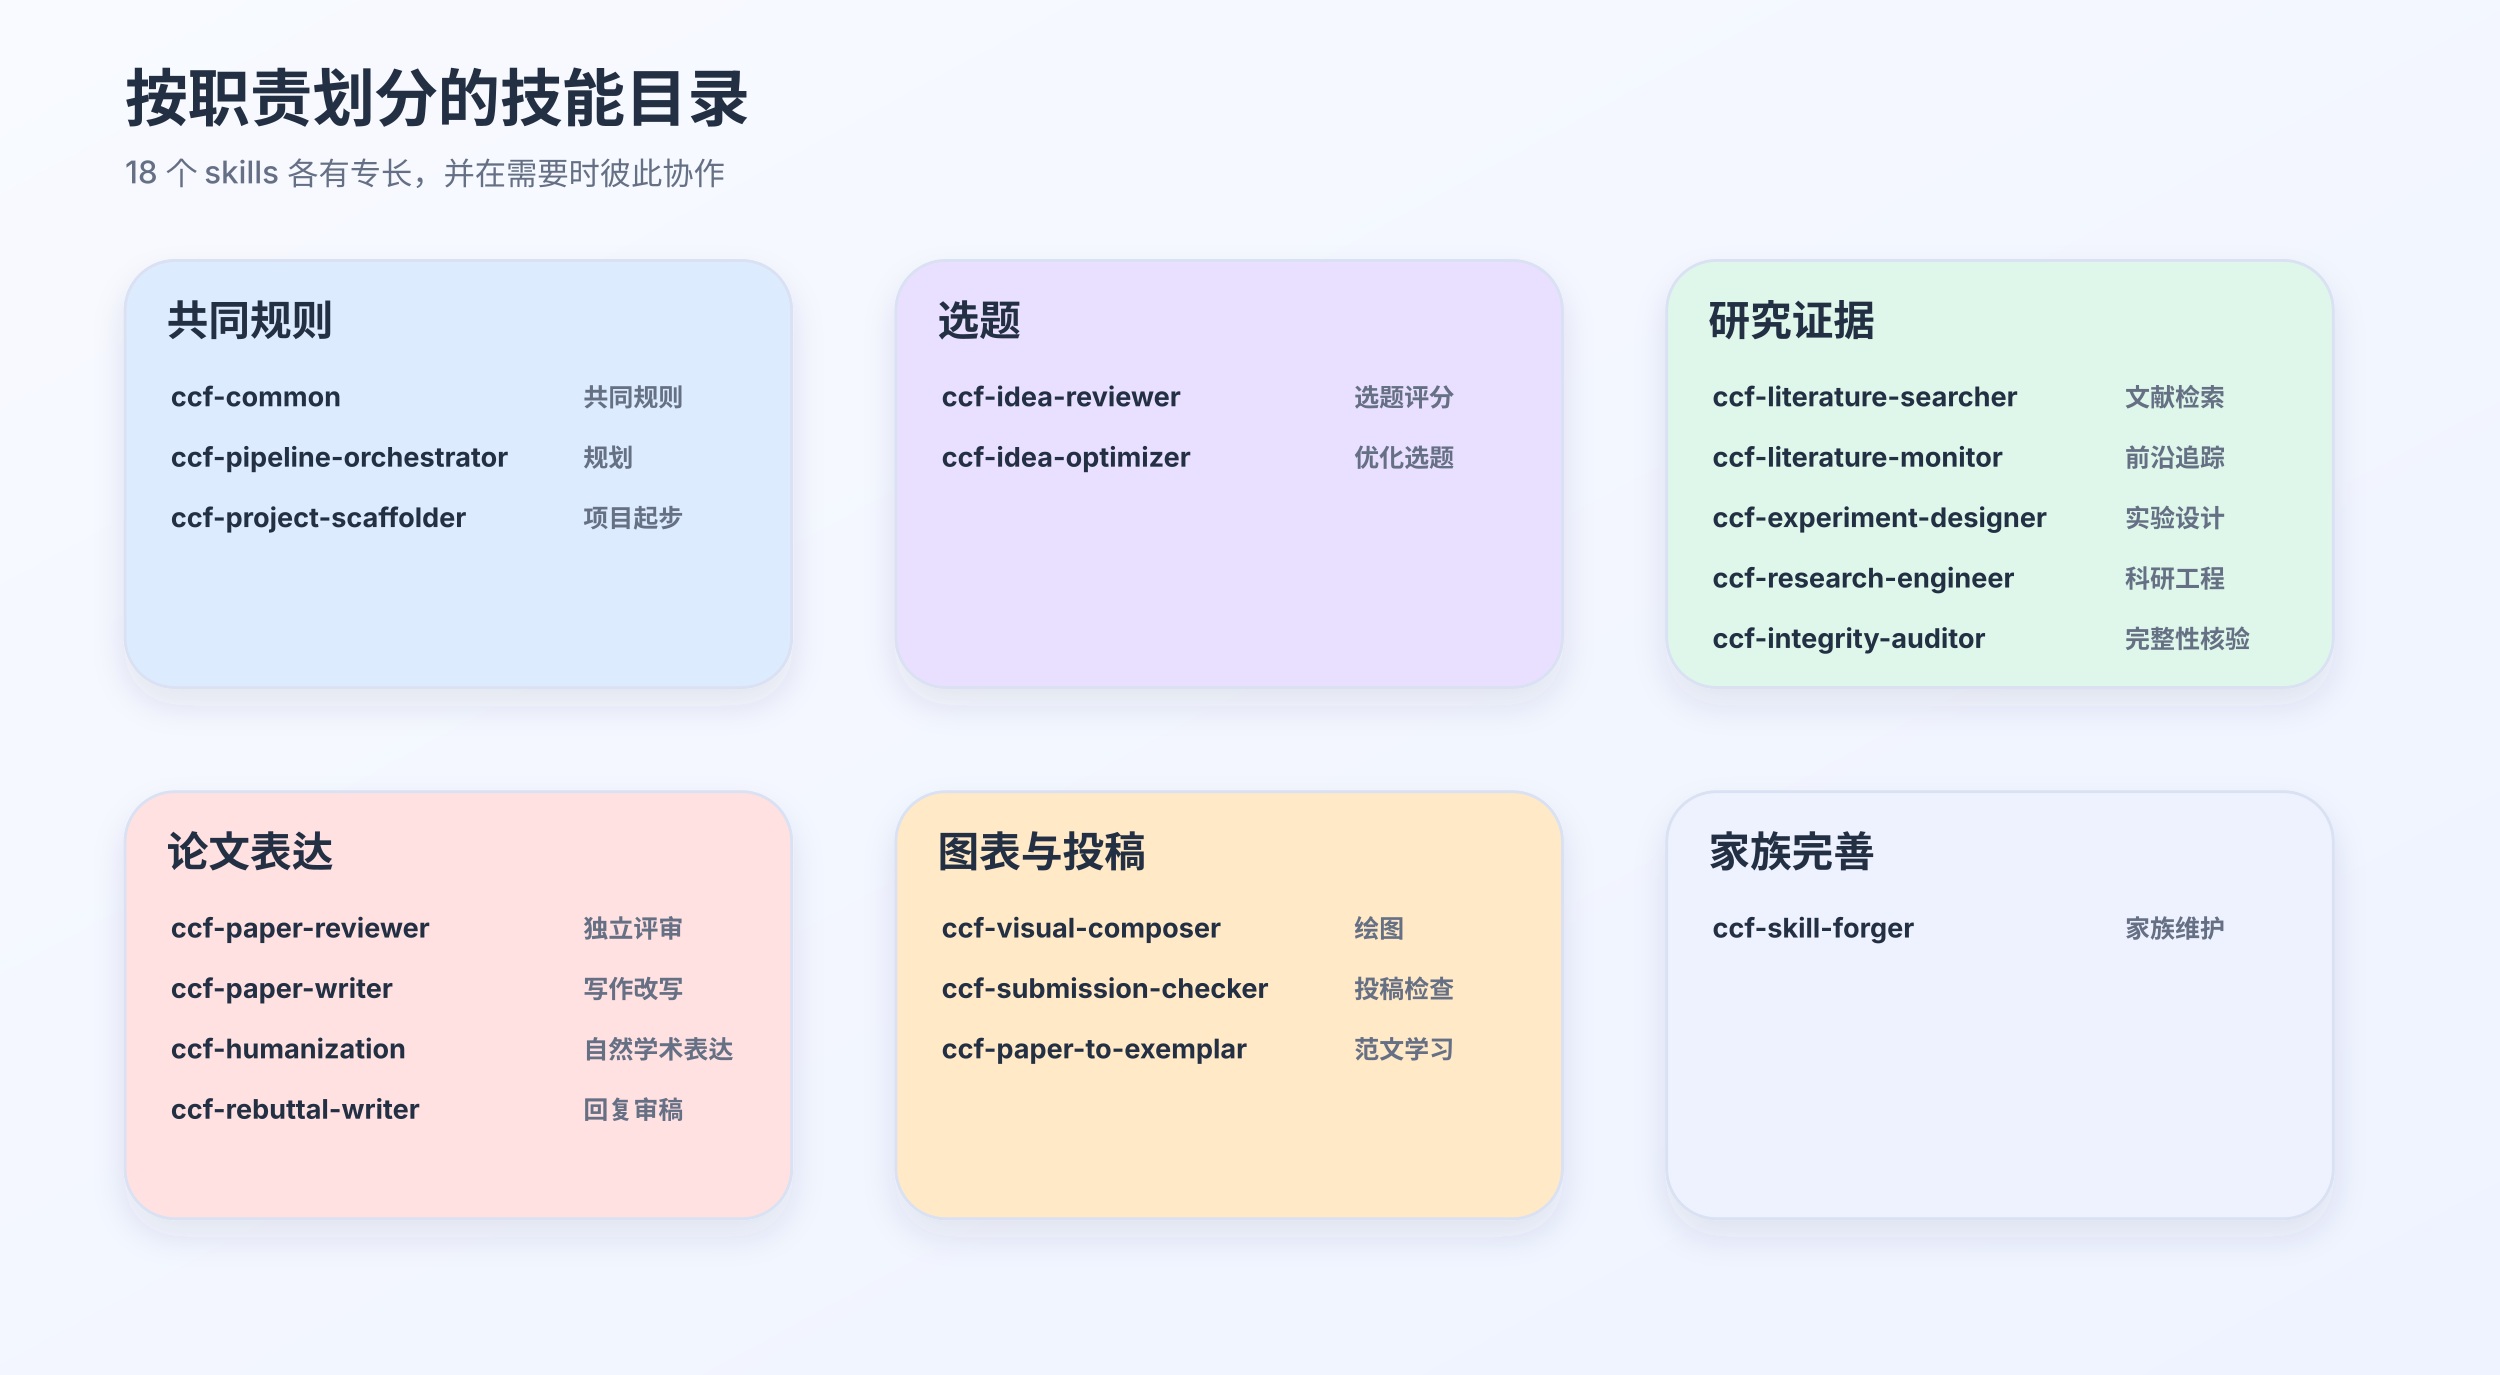
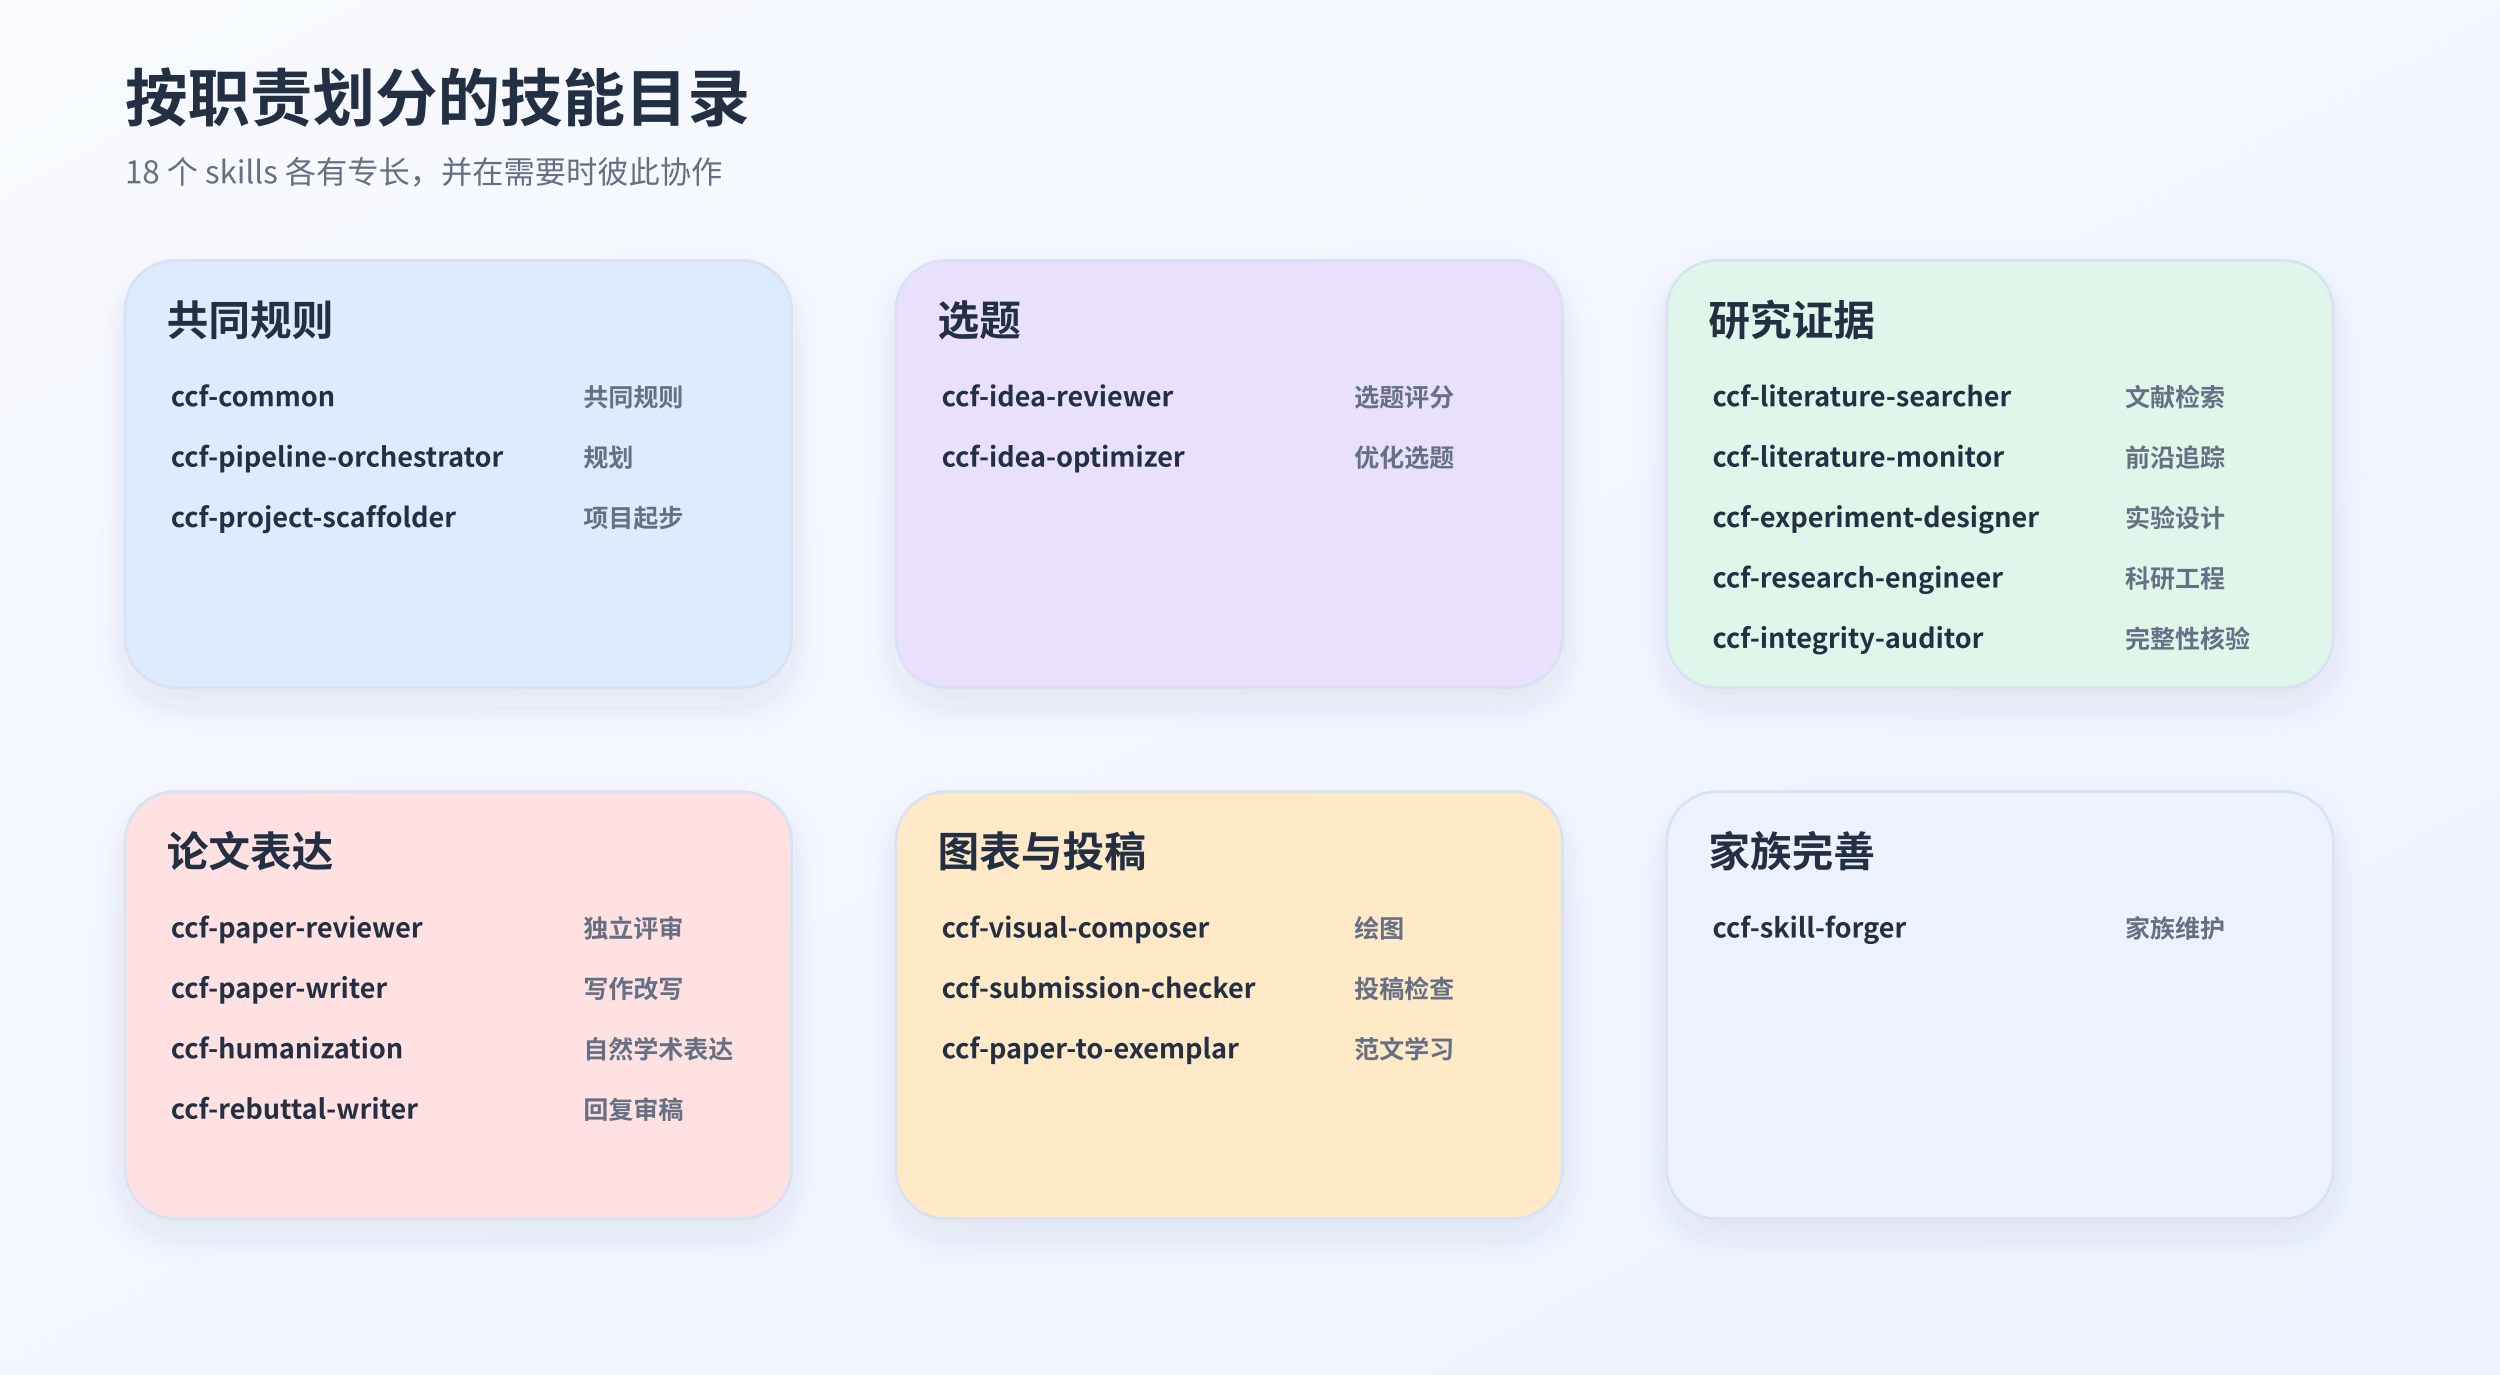
<svg xmlns="http://www.w3.org/2000/svg" width="1200" height="660" viewBox="0 0 1200 660" role="img">
  <defs>
    <marker id="arrow" viewBox="0 0 10 10" refX="8" refY="5" markerWidth="7" markerHeight="7" orient="auto-start-reverse">
      <path d="M 0 0 L 10 5 L 0 10 z" fill="#8EA0C5" />
    </marker>
    <filter id="softShadow" x="-15%" y="-20%" width="130%" height="145%">
      <feDropShadow dx="0" dy="8" stdDeviation="8" flood-color="#2F3A5F" flood-opacity="0.10" />
    </filter>
    <linearGradient id="hero" x1="0" x2="1" y1="0" y2="1">
      <stop offset="0%" stop-color="#F8FAFF" />
      <stop offset="100%" stop-color="#EEF3FF" />
    </linearGradient>
  </defs>
  <rect width="1200" height="660" fill="url(#hero)" />
  <style>
- text { font-family: Inter, "Noto Sans SC", "Microsoft YaHei", Arial, sans-serif; }
+ text { font-family: "Noto Sans CJK SC", "Noto Sans SC", "Microsoft YaHei", Arial, sans-serif; }
.small { fill: #667085; font-size: 13px; }
.mono { font-family: "JetBrains Mono", Consolas, monospace; }
</style>
  <text x="60" y="58" font-size="30" font-weight="800" fill="#233044" text-anchor="start">按职责划分的技能目录</text>
  <text x="60" y="88" font-size="15" font-weight="500" fill="#667085" text-anchor="start">18 个 skills 各有专长，并在需要时彼此协作</text>
  <rect x="60" y="125" width="320" height="205" rx="24" fill="#DDEBFF" stroke="#D9E1F2" stroke-width="1.4" filter="url(#softShadow)" />
  <text x="80" y="161" font-size="20" font-weight="850" fill="#233044" text-anchor="start">共同规则</text>
  <text x="82" y="195" font-size="13" font-weight="700" fill="#233044" text-anchor="start">ccf-common</text>
  <text x="280" y="195" font-size="12" font-weight="600" fill="#667085" text-anchor="start">共同规则</text>
  <text x="82" y="224" font-size="13" font-weight="700" fill="#233044" text-anchor="start">ccf-pipeline-orchestrator</text>
  <text x="280" y="224" font-size="12" font-weight="600" fill="#667085" text-anchor="start">规划</text>
  <text x="82" y="253" font-size="13" font-weight="700" fill="#233044" text-anchor="start">ccf-project-scaffolder</text>
  <text x="280" y="253" font-size="12" font-weight="600" fill="#667085" text-anchor="start">项目起步</text>
  <rect x="430" y="125" width="320" height="205" rx="24" fill="#E9DFFF" stroke="#D9E1F2" stroke-width="1.4" filter="url(#softShadow)" />
  <text x="450" y="161" font-size="20" font-weight="850" fill="#233044" text-anchor="start">选题</text>
  <text x="452" y="195" font-size="13" font-weight="700" fill="#233044" text-anchor="start">ccf-idea-reviewer</text>
  <text x="650" y="195" font-size="12" font-weight="600" fill="#667085" text-anchor="start">选题评分</text>
  <text x="452" y="224" font-size="13" font-weight="700" fill="#233044" text-anchor="start">ccf-idea-optimizer</text>
  <text x="650" y="224" font-size="12" font-weight="600" fill="#667085" text-anchor="start">优化选题</text>
  <rect x="800" y="125" width="320" height="205" rx="24" fill="#DFF7EA" stroke="#D9E1F2" stroke-width="1.4" filter="url(#softShadow)" />
  <text x="820" y="161" font-size="20" font-weight="850" fill="#233044" text-anchor="start">研究证据</text>
  <text x="822" y="195" font-size="13" font-weight="700" fill="#233044" text-anchor="start">ccf-literature-searcher</text>
  <text x="1020" y="195" font-size="12" font-weight="600" fill="#667085" text-anchor="start">文献检索</text>
  <text x="822" y="224" font-size="13" font-weight="700" fill="#233044" text-anchor="start">ccf-literature-monitor</text>
  <text x="1020" y="224" font-size="12" font-weight="600" fill="#667085" text-anchor="start">前沿追踪</text>
  <text x="822" y="253" font-size="13" font-weight="700" fill="#233044" text-anchor="start">ccf-experiment-designer</text>
  <text x="1020" y="253" font-size="12" font-weight="600" fill="#667085" text-anchor="start">实验设计</text>
  <text x="822" y="282" font-size="13" font-weight="700" fill="#233044" text-anchor="start">ccf-research-engineer</text>
  <text x="1020" y="282" font-size="12" font-weight="600" fill="#667085" text-anchor="start">科研工程</text>
  <text x="822" y="311" font-size="13" font-weight="700" fill="#233044" text-anchor="start">ccf-integrity-auditor</text>
  <text x="1020" y="311" font-size="12" font-weight="600" fill="#667085" text-anchor="start">完整性核验</text>
  <rect x="60" y="380" width="320" height="205" rx="24" fill="#FFE1E1" stroke="#D9E1F2" stroke-width="1.4" filter="url(#softShadow)" />
  <text x="80" y="416" font-size="20" font-weight="850" fill="#233044" text-anchor="start">论文表达</text>
  <text x="82" y="450" font-size="13" font-weight="700" fill="#233044" text-anchor="start">ccf-paper-reviewer</text>
  <text x="280" y="450" font-size="12" font-weight="600" fill="#667085" text-anchor="start">独立评审</text>
  <text x="82" y="479" font-size="13" font-weight="700" fill="#233044" text-anchor="start">ccf-paper-writer</text>
  <text x="280" y="479" font-size="12" font-weight="600" fill="#667085" text-anchor="start">写作改写</text>
  <text x="82" y="508" font-size="13" font-weight="700" fill="#233044" text-anchor="start">ccf-humanization</text>
  <text x="280" y="508" font-size="12" font-weight="600" fill="#667085" text-anchor="start">自然学术表达</text>
  <text x="82" y="537" font-size="13" font-weight="700" fill="#233044" text-anchor="start">ccf-rebuttal-writer</text>
  <text x="280" y="537" font-size="12" font-weight="600" fill="#667085" text-anchor="start">回复审稿</text>
  <rect x="430" y="380" width="320" height="205" rx="24" fill="#FFE9C7" stroke="#D9E1F2" stroke-width="1.4" filter="url(#softShadow)" />
  <text x="450" y="416" font-size="20" font-weight="850" fill="#233044" text-anchor="start">图表与投稿</text>
  <text x="452" y="450" font-size="13" font-weight="700" fill="#233044" text-anchor="start">ccf-visual-composer</text>
  <text x="650" y="450" font-size="12" font-weight="600" fill="#667085" text-anchor="start">绘图</text>
  <text x="452" y="479" font-size="13" font-weight="700" fill="#233044" text-anchor="start">ccf-submission-checker</text>
  <text x="650" y="479" font-size="12" font-weight="600" fill="#667085" text-anchor="start">投稿检查</text>
  <text x="452" y="508" font-size="13" font-weight="700" fill="#233044" text-anchor="start">ccf-paper-to-exemplar</text>
  <text x="650" y="508" font-size="12" font-weight="600" fill="#667085" text-anchor="start">范文学习</text>
  <rect x="800" y="380" width="320" height="205" rx="24" fill="#EEF2FF" stroke="#D9E1F2" stroke-width="1.4" filter="url(#softShadow)" />
  <text x="820" y="416" font-size="20" font-weight="850" fill="#233044" text-anchor="start">家族完善</text>
  <text x="822" y="450" font-size="13" font-weight="700" fill="#233044" text-anchor="start">ccf-skill-forger</text>
  <text x="1020" y="450" font-size="12" font-weight="600" fill="#667085" text-anchor="start">家族维护</text>
</svg>
